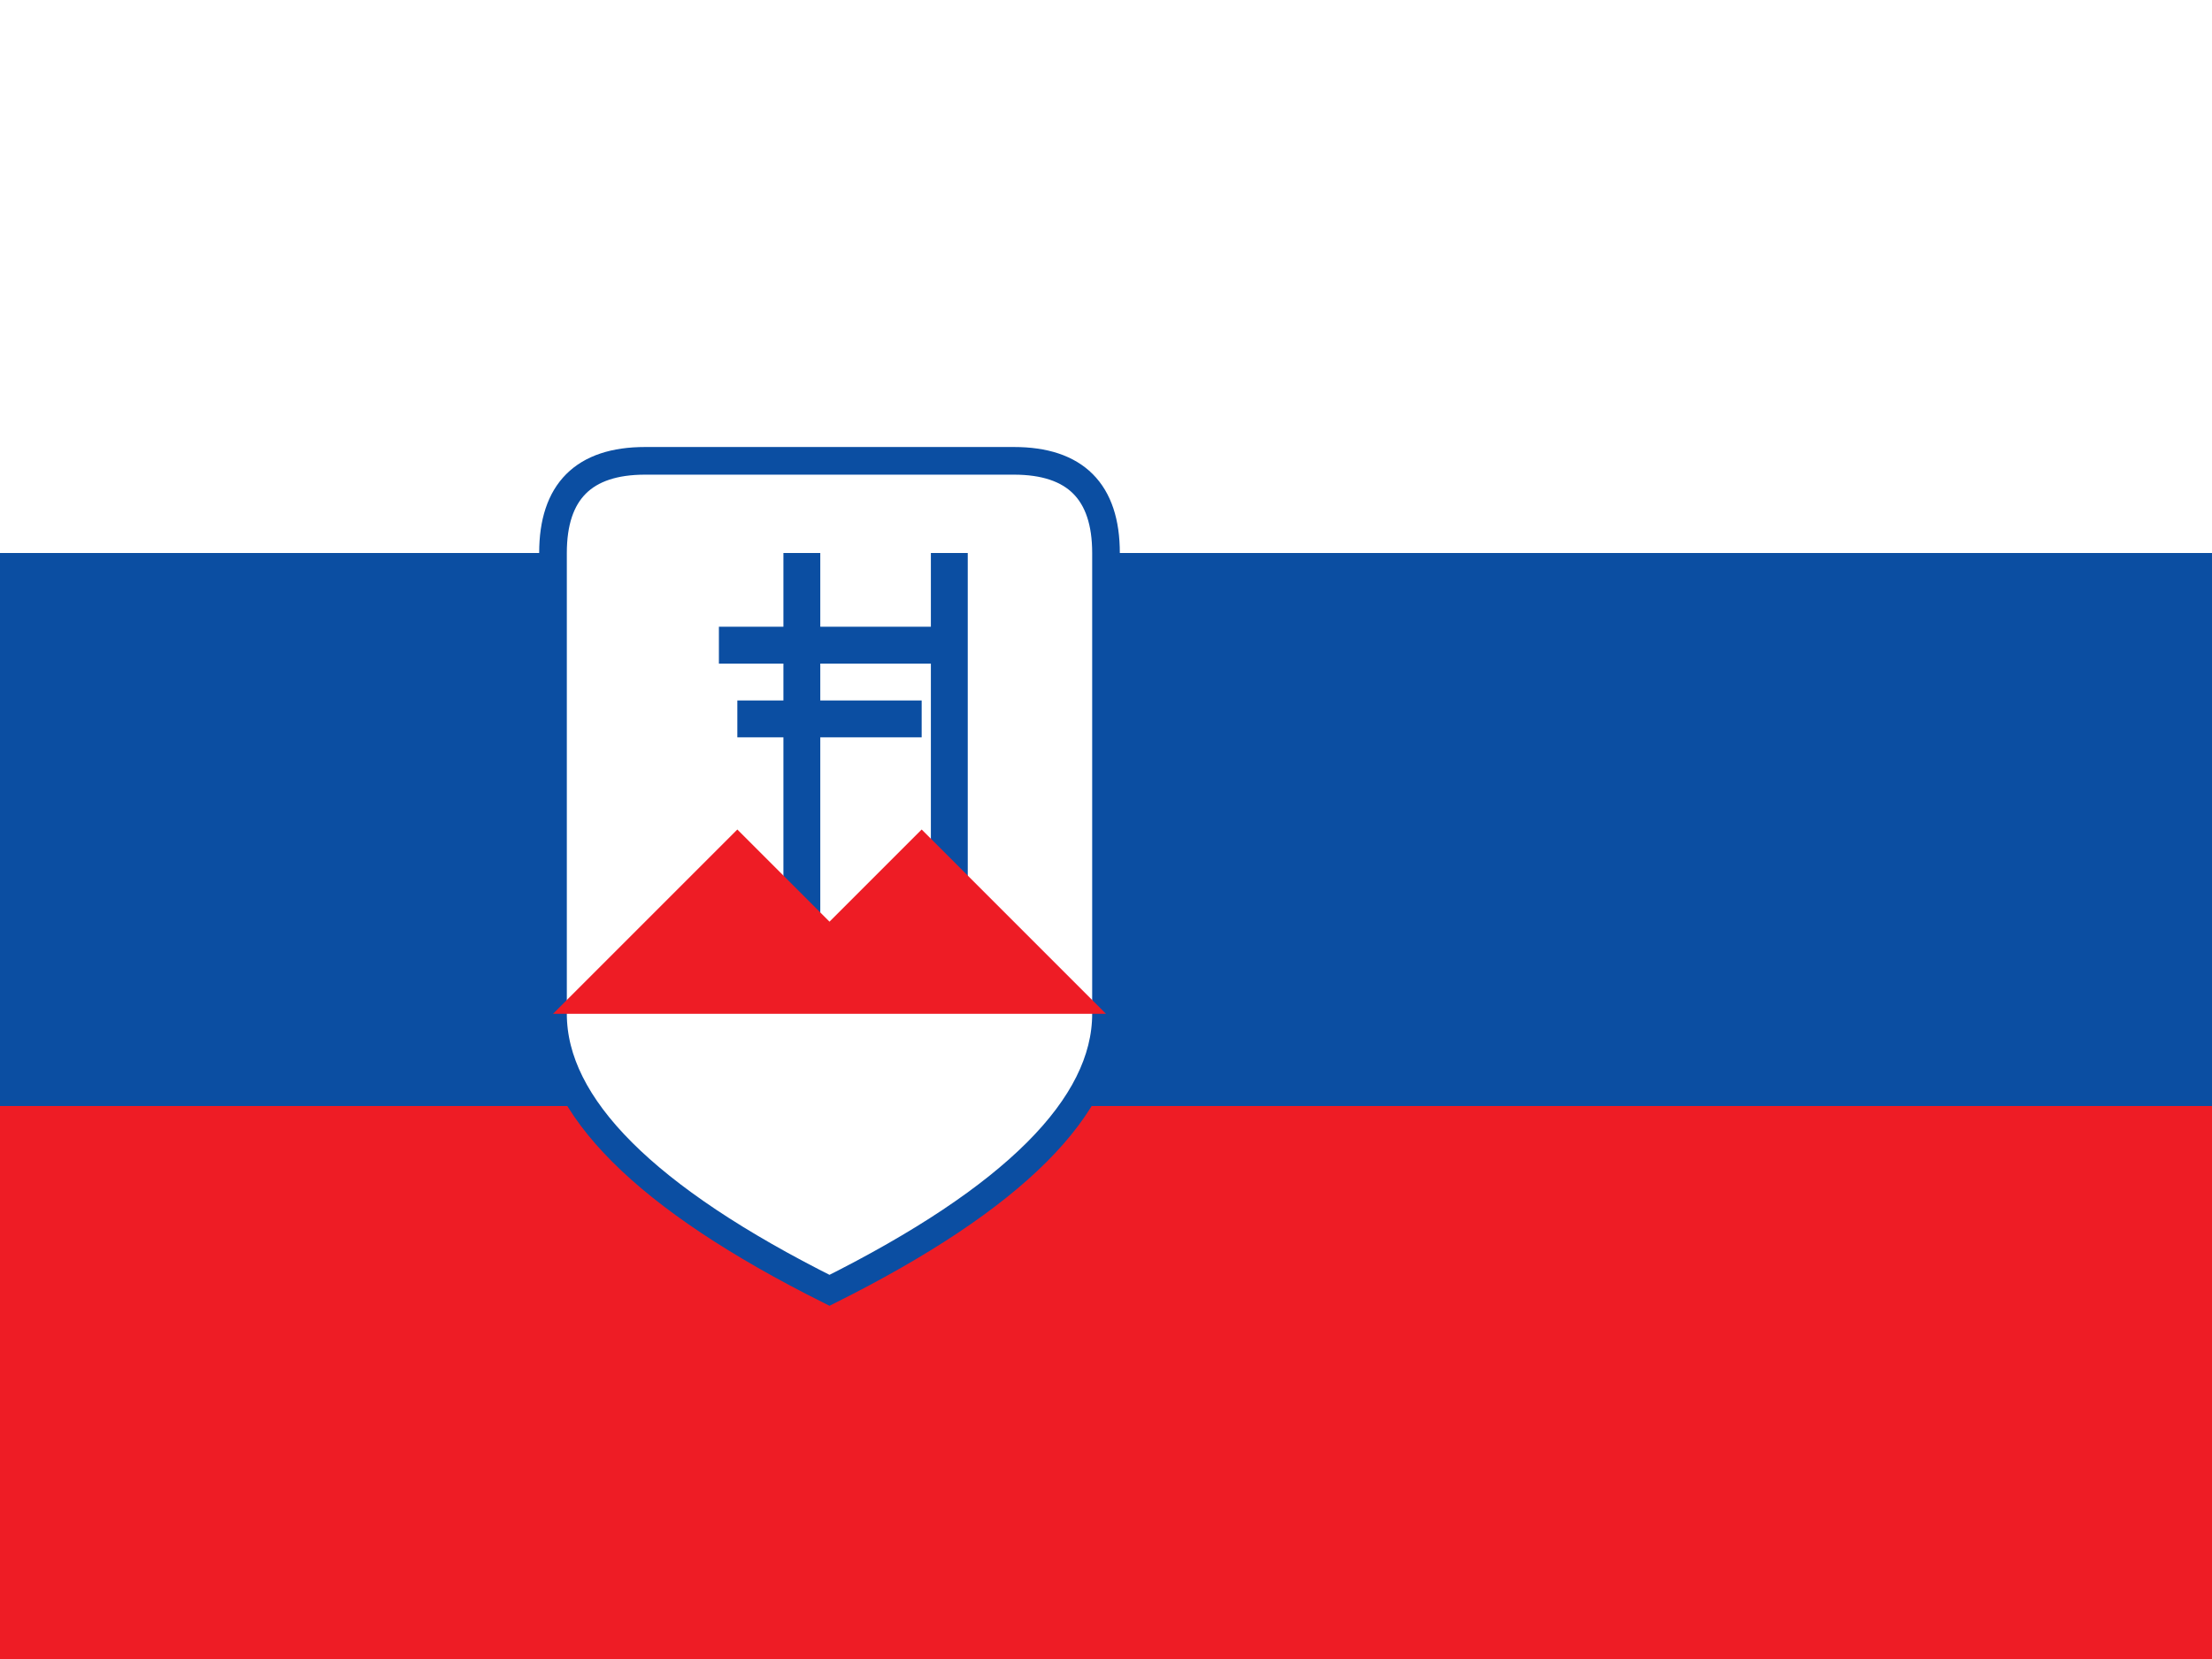
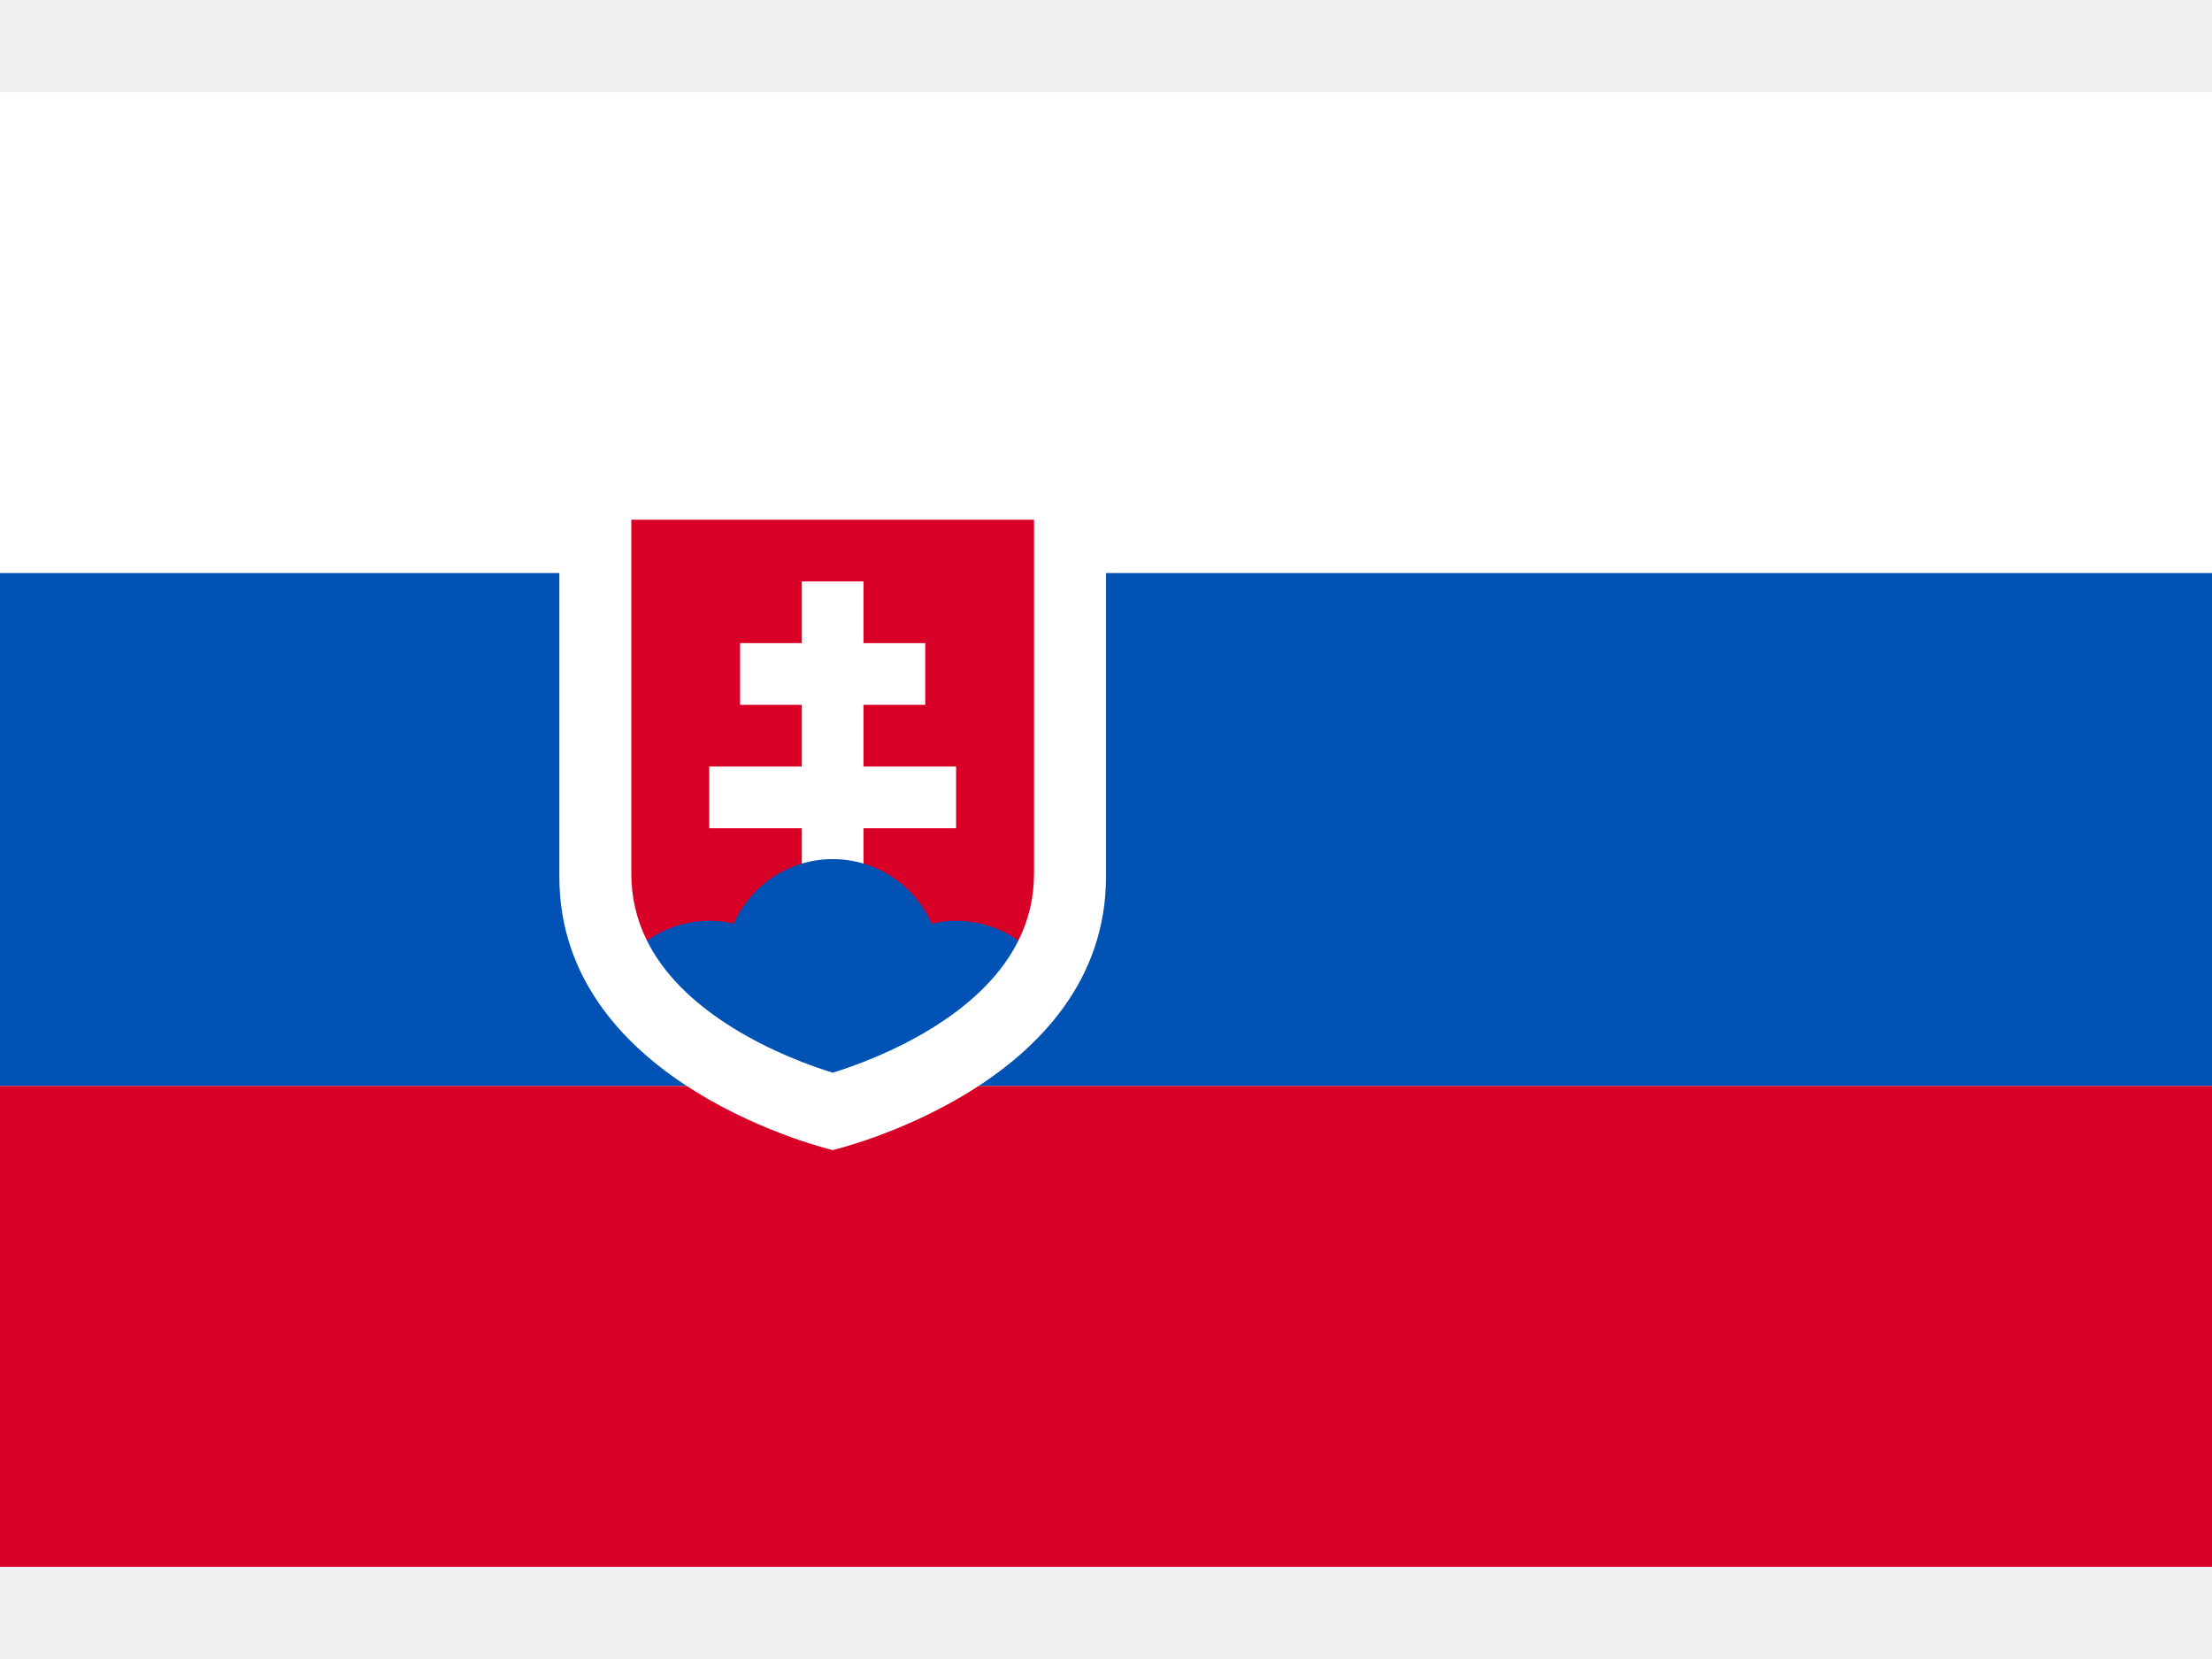
- <svg xmlns="http://www.w3.org/2000/svg" width="24" height="18" viewBox="0 0 24 18">
-   <rect width="24" height="6" fill="#FFFFFF" />
-   <rect width="24" height="6" y="6" fill="#0B4EA2" />
-   <rect width="24" height="6" y="12" fill="#EE1C25" />
-   <g transform="translate(6,4)">
-     <path d="M0,2 Q0,1 1,1 L5,1 Q6,1 6,2 L6,7 Q6,8.5 3,10 Q0,8.5 0,7 Z" fill="#FFFFFF" stroke="#0B4EA2" stroke-width="0.3" />
-     <g transform="translate(1.5,2)" fill="#0B4EA2">
-       <rect x="1" y="0" width="0.4" height="4" />
-       <rect x="2.6" y="0" width="0.4" height="4" />
-       <rect x="0.3" y="0.8" width="2.4" height="0.4" />
-       <rect x="0.5" y="1.6" width="2" height="0.4" />
-     </g>
-     <path d="M1,6 L2,5 L3,6 L4,5 L5,6 L6,7 L0,7 Z" fill="#EE1C25" />
-   </g>
+ <svg xmlns="http://www.w3.org/2000/svg" viewBox="0 85.333 512 341.333" width="24" height="18">
+   <rect y="85.337" fill="#FFFFFF" width="512" height="341.326" />
+   <rect y="196.641" fill="#0052B4" width="512" height="118.717" />
+   <rect y="315.359" fill="#D80027" width="512" height="111.304" />
+   <path fill="#FFFFFF" d="M129.468,181.799v85.136c0,48.429,63.267,63.267,63.267,63.267S256,315.362,256,266.935v-85.136  H129.468z" />
+   <path fill="#D80027" d="M146.126,184.294v81.941c0,5.472,1.215,10.64,3.623,15.485c23.89,0,59.599,0,85.97,0  c2.408-4.844,3.623-10.012,3.623-15.485v-81.941H146.126z" />
+   <polygon fill="#FFFFFF" points="221.301,241.427 199.876,241.427 199.876,227.144 214.16,227.144 214.16,212.861   199.876,212.861 199.876,198.577 185.593,198.577 185.593,212.861 171.311,212.861 171.311,227.144 185.593,227.144   185.593,241.427 164.167,241.427 164.167,255.711 185.593,255.711 185.593,269.994 199.876,269.994 199.876,255.711   221.301,255.711 " />
+   <path fill="#0052B4" d="M169.232,301.658c9.204,5.783,18.66,9.143,23.502,10.636c4.842-1.494,14.298-4.852,23.502-10.636  c9.282-5.833,15.79-12.506,19.484-19.939c-4.075-2.883-9.047-4.583-14.418-4.583c-1.956,0-3.856,0.232-5.682,0.657  c-3.871-8.796-12.658-14.94-22.884-14.94c-10.227,0-19.013,6.144-22.884,14.94c-1.827-0.425-3.728-0.657-5.682-0.657  c-5.372,0-10.344,1.701-14.418,4.583C153.443,289.152,159.95,295.825,169.232,301.658z" />
</svg>
